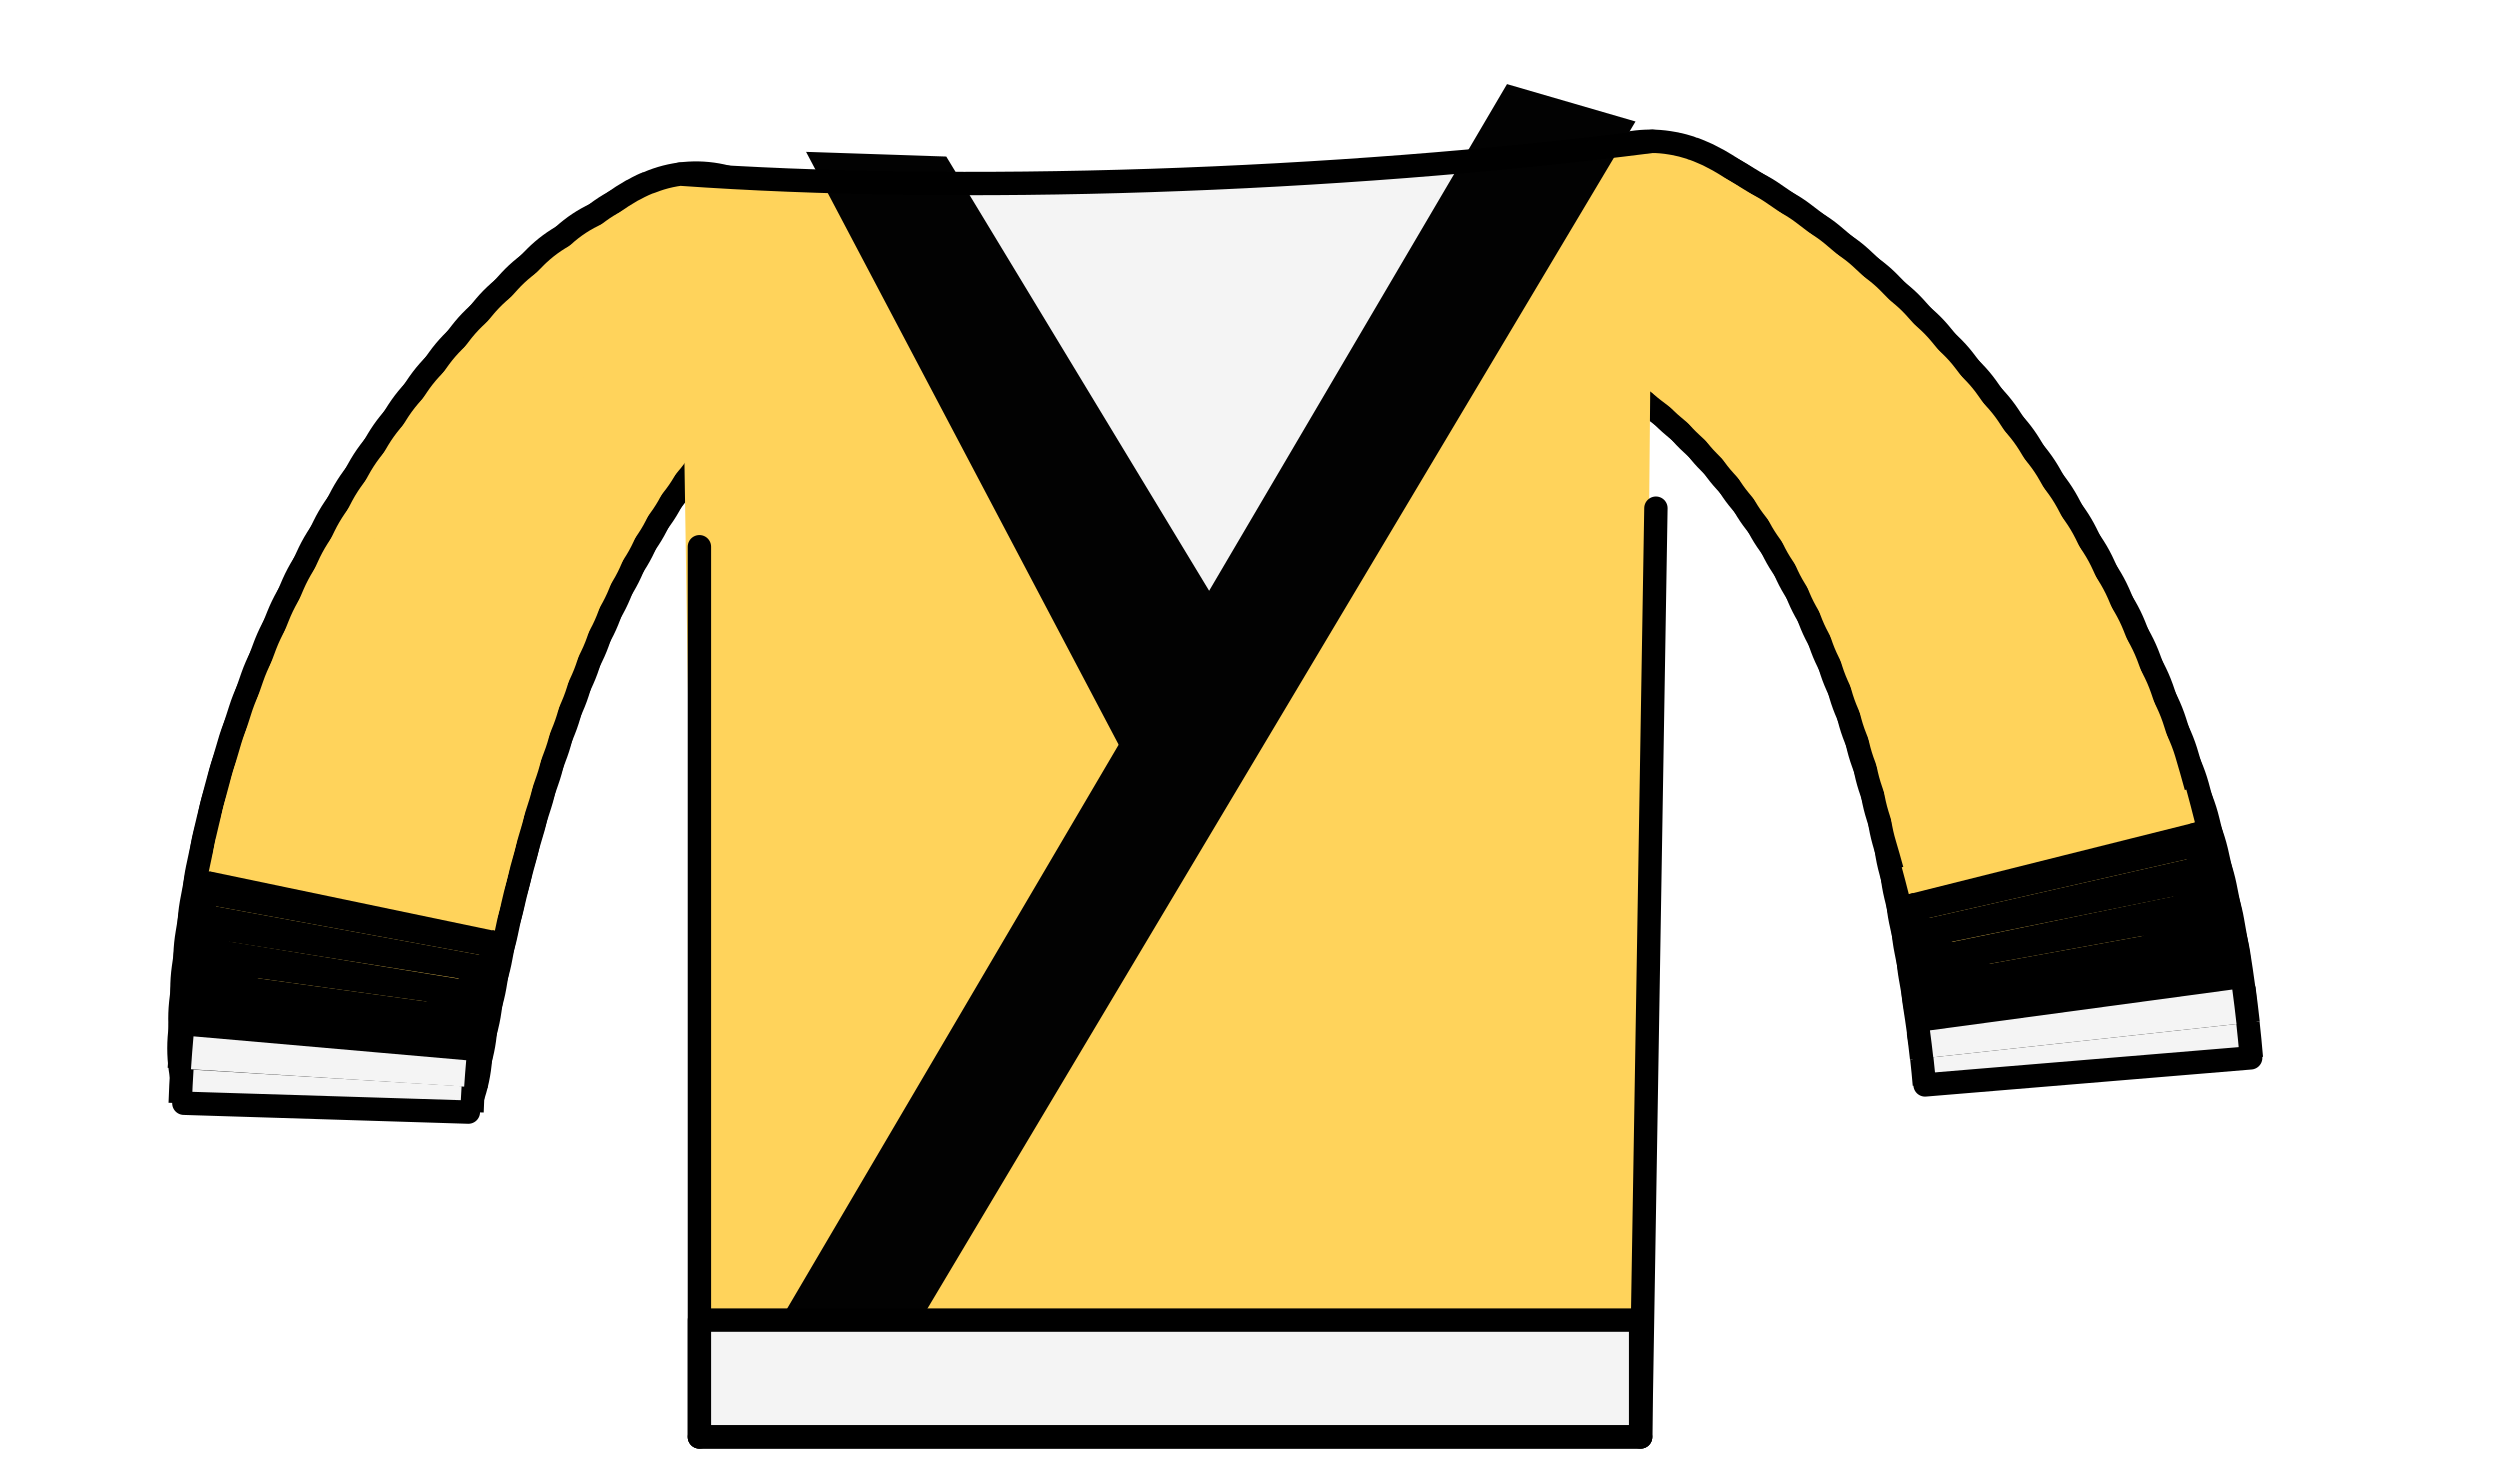
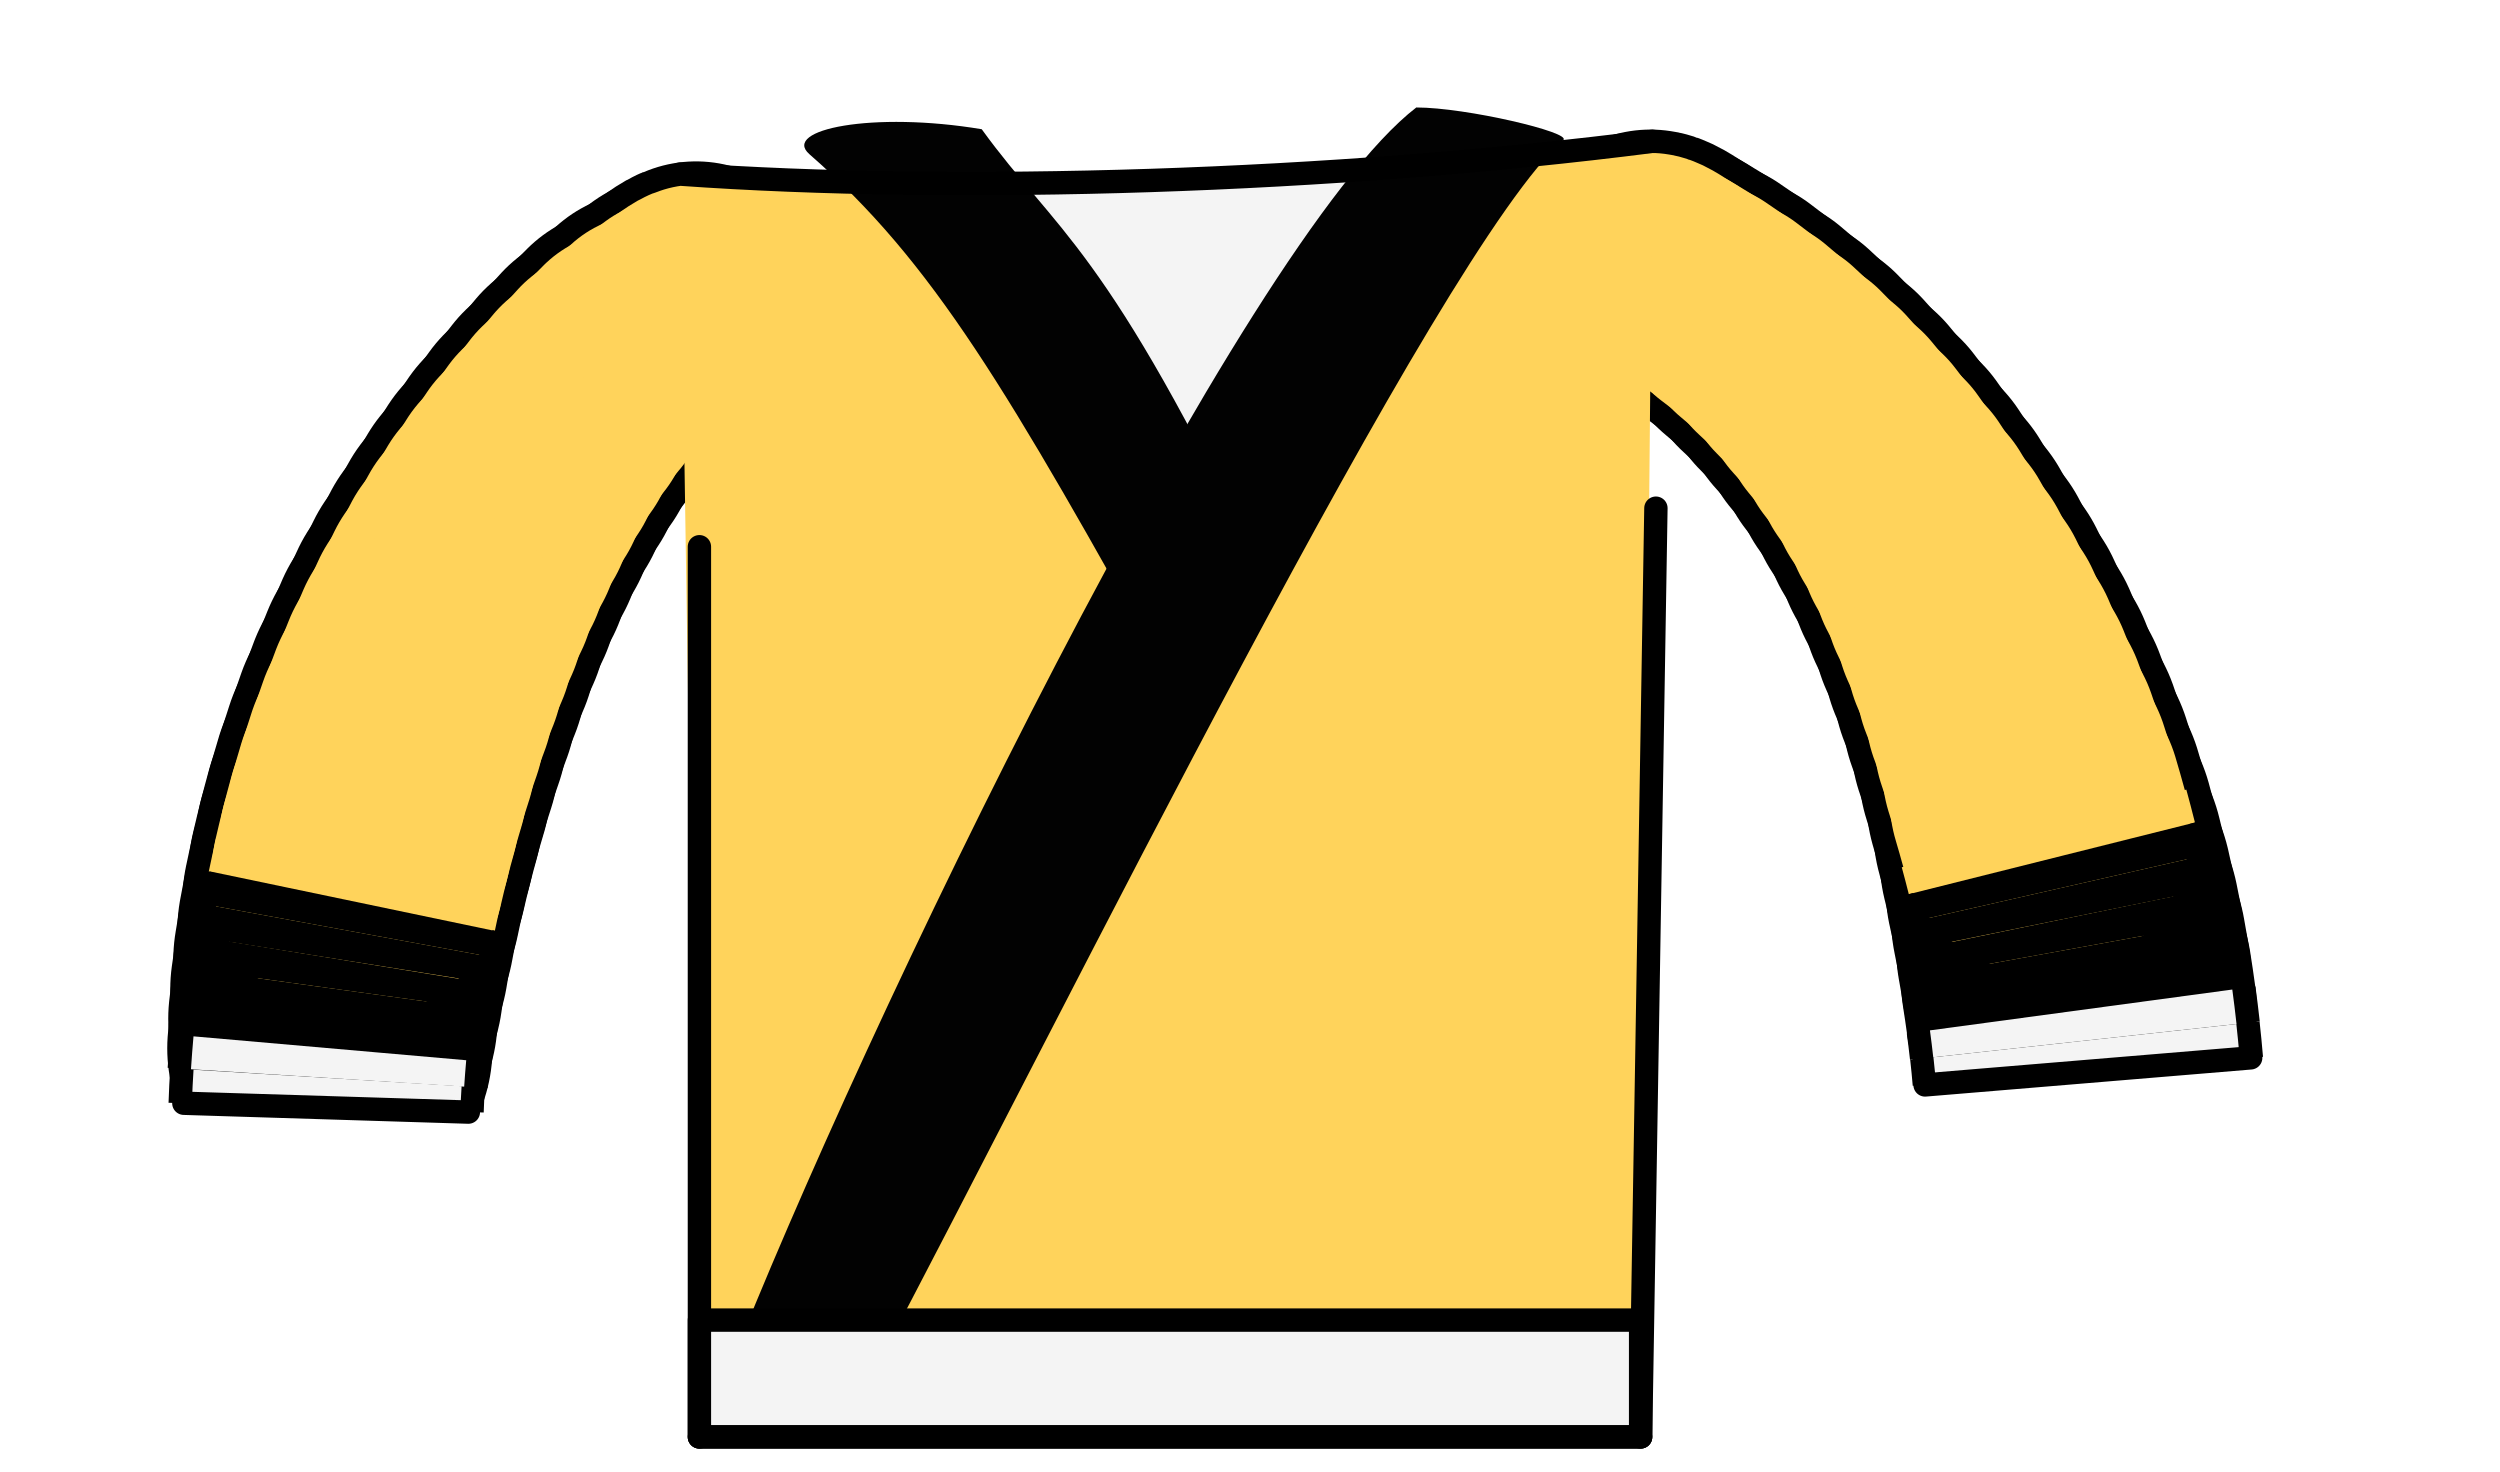
<svg xmlns="http://www.w3.org/2000/svg" viewBox="-3 49 107 63">
  <defs>
    <clipPath id="walker-sleeve-0">
      <polygon points="510.716 111.965 -488.8 80.852 -473.244 -418.906 526.272 -387.793" />
    </clipPath>
  </defs>
  <g clip-path="url(#walker-sleeve-0)">
    <path d="M26.791 61.593C26.584 61.62 26.08 62.028 25.741 62.273" fill="none" stroke="black" stroke-width="11.372" stroke-linecap="round" />
    <path d="M25.741 62.273C25.402 62.518 25.075 62.787 24.756 63.062" fill="none" stroke="black" stroke-width="11.477" stroke-linecap="round" />
    <path d="M24.756 63.062C24.437 63.336 24.128 63.625 23.826 63.919" fill="none" stroke="black" stroke-width="11.787" stroke-linecap="round" />
    <path d="M23.826 63.919C23.524 64.213 23.23 64.518 22.943 64.828" fill="none" stroke="black" stroke-width="12.07" stroke-linecap="round" />
    <path d="M22.943 64.828C22.655 65.137 22.375 65.455 22.101 65.777" fill="none" stroke="black" stroke-width="12.222" stroke-linecap="round" />
    <path d="M22.101 65.777C21.827 66.099 21.559 66.427 21.298 66.76" fill="none" stroke="black" stroke-width="12.378" stroke-linecap="round" />
    <path d="M21.298 66.76C21.036 67.093 20.78 67.431 20.53 67.773" fill="none" stroke="black" stroke-width="12.539" stroke-linecap="round" />
    <path d="M20.53 67.773C20.28 68.115 20.035 68.461 19.796 68.811" fill="none" stroke="black" stroke-width="12.707" stroke-linecap="round" />
    <path d="M19.796 68.811C19.557 69.161 19.323 69.515 19.095 69.873" fill="none" stroke="black" stroke-width="12.879" stroke-linecap="round" />
    <path d="M19.095 69.873C18.866 70.23 18.643 70.591 18.424 70.955" fill="none" stroke="black" stroke-width="13.055" stroke-linecap="round" />
    <path d="M18.424 70.955C18.206 71.319 17.992 71.686 17.784 72.056" fill="none" stroke="black" stroke-width="13.232" stroke-linecap="round" />
    <path d="M17.784 72.056C17.576 72.427 17.372 72.8 17.174 73.176" fill="none" stroke="black" stroke-width="13.407" stroke-linecap="round" />
    <path d="M17.174 73.176C16.975 73.551 16.782 73.93 16.593 74.311" fill="none" stroke="black" stroke-width="13.578" stroke-linecap="round" />
    <path d="M16.593 74.311C16.404 74.692 16.22 75.075 16.04 75.461" fill="none" stroke="black" stroke-width="13.743" stroke-linecap="round" />
    <path d="M16.04 75.461C15.861 75.846 15.686 76.234 15.516 76.624" fill="none" stroke="black" stroke-width="13.899" stroke-linecap="round" />
    <path d="M15.516 76.624C15.346 77.014 15.181 77.407 15.021 77.801" fill="none" stroke="black" stroke-width="14.043" stroke-linecap="round" />
    <path d="M15.021 77.801C14.86 78.195 14.704 78.591 14.553 78.989" fill="none" stroke="black" stroke-width="14.173" stroke-linecap="round" />
    <path d="M14.553 78.989C14.401 79.387 14.255 79.787 14.113 80.189" fill="none" stroke="black" stroke-width="14.287" stroke-linecap="round" />
    <path d="M14.113 80.189C13.971 80.59 13.834 80.993 13.701 81.398" fill="none" stroke="black" stroke-width="14.382" stroke-linecap="round" />
    <path d="M13.701 81.398C13.569 81.802 13.44 82.209 13.317 82.616" fill="none" stroke="black" stroke-width="14.456" stroke-linecap="round" />
    <path d="M13.317 82.616C13.194 83.024 13.075 83.433 12.961 83.843" fill="none" stroke="black" stroke-width="14.507" stroke-linecap="round" />
    <path d="M12.961 83.843C12.847 84.253 12.737 84.665 12.632 85.077" fill="none" stroke="black" stroke-width="14.533" stroke-linecap="round" />
    <path d="M12.632 85.077C12.528 85.49 12.427 85.904 12.332 86.318" fill="none" stroke="black" stroke-width="14.532" stroke-linecap="round" />
    <path d="M12.332 86.318C12.236 86.733 12.145 87.149 12.059 87.565" fill="none" stroke="black" stroke-width="14.504" stroke-linecap="round" />
    <path d="M12.059 87.565C11.972 87.982 11.891 88.399 11.814 88.818" fill="none" stroke="black" stroke-width="14.447" stroke-linecap="round" />
    <path d="M11.814 88.818C11.737 89.236 11.664 89.655 11.597 90.075" fill="none" stroke="black" stroke-width="14.36" stroke-linecap="round" />
    <path d="M11.597 90.075C11.529 90.494 11.466 90.915 11.408 91.335" fill="none" stroke="black" stroke-width="14.242" stroke-linecap="round" />
    <path d="M11.408 91.335C11.35 91.756 11.297 92.178 11.248 92.6" fill="none" stroke="black" stroke-width="14.095" stroke-linecap="round" />
    <path d="M11.248 92.6C11.2 93.021 11.156 93.444 11.118 93.867" fill="none" stroke="black" stroke-width="13.92" stroke-linecap="round" />
    <path d="M11.118 93.867C11.081 94.289 11.047 94.713 11.02 95.136" fill="none" stroke="black" stroke-width="13.717" stroke-linecap="butt" />
    <path d="M11.02 95.136C10.994 95.56 10.971 95.984 10.958 96.408" fill="none" stroke="black" stroke-width="13.495" stroke-linecap="butt" />
    <path d="M10.958 96.408C10.944 96.832 10.96 97.258 10.941 97.682" fill="none" stroke="black" stroke-width="9.184" stroke-linecap="butt" />
    <path d="M26.791 61.593C26.584 61.62 26.08 62.028 25.741 62.273" fill="none" stroke="#FFD35B" stroke-width="9.372" stroke-linecap="round" />
    <path d="M25.741 62.273C25.402 62.518 25.075 62.787 24.756 63.062" fill="none" stroke="#FFD35B" stroke-width="9.477" stroke-linecap="round" />
    <path d="M24.756 63.062C24.437 63.336 24.128 63.625 23.826 63.919" fill="none" stroke="#FFD35B" stroke-width="9.787" stroke-linecap="round" />
    <path d="M23.826 63.919C23.524 64.213 23.23 64.518 22.943 64.828" fill="none" stroke="#FFD35B" stroke-width="10.07" stroke-linecap="round" />
    <path d="M22.943 64.828C22.655 65.137 22.375 65.455 22.101 65.777" fill="none" stroke="#FFD35B" stroke-width="10.222" stroke-linecap="round" />
    <path d="M22.101 65.777C21.827 66.099 21.559 66.427 21.298 66.76" fill="none" stroke="#FFD35B" stroke-width="10.378" stroke-linecap="round" />
    <path d="M21.298 66.76C21.036 67.093 20.78 67.431 20.53 67.773" fill="none" stroke="#FFD35B" stroke-width="10.539" stroke-linecap="round" />
    <path d="M20.53 67.773C20.28 68.115 20.035 68.461 19.796 68.811" fill="none" stroke="#FFD35B" stroke-width="10.707" stroke-linecap="round" />
    <path d="M19.796 68.811C19.557 69.161 19.323 69.515 19.095 69.873" fill="none" stroke="#FFD35B" stroke-width="10.879" stroke-linecap="round" />
    <path d="M19.095 69.873C18.866 70.23 18.643 70.591 18.424 70.955" fill="none" stroke="#FFD35B" stroke-width="11.055" stroke-linecap="round" />
    <path d="M18.424 70.955C18.206 71.319 17.992 71.686 17.784 72.056" fill="none" stroke="#FFD35B" stroke-width="11.232" stroke-linecap="round" />
    <path d="M17.784 72.056C17.576 72.427 17.372 72.8 17.174 73.176" fill="none" stroke="#FFD35B" stroke-width="11.407" stroke-linecap="round" />
    <path d="M17.174 73.176C16.975 73.551 16.782 73.93 16.593 74.311" fill="none" stroke="#FFD35B" stroke-width="11.578" stroke-linecap="round" />
    <path d="M16.593 74.311C16.404 74.692 16.22 75.075 16.04 75.461" fill="none" stroke="#FFD35B" stroke-width="11.743" stroke-linecap="round" />
    <path d="M16.04 75.461C15.861 75.846 15.686 76.234 15.516 76.624" fill="none" stroke="#FFD35B" stroke-width="11.899" stroke-linecap="round" />
    <path d="M15.516 76.624C15.346 77.014 15.181 77.407 15.021 77.801" fill="none" stroke="#FFD35B" stroke-width="12.043" stroke-linecap="round" />
    <path d="M15.021 77.801C14.86 78.195 14.704 78.591 14.553 78.989" fill="none" stroke="#FFD35B" stroke-width="12.173" stroke-linecap="round" />
    <path d="M14.553 78.989C14.401 79.387 14.255 79.787 14.113 80.189" fill="none" stroke="#FFD35B" stroke-width="12.287" stroke-linecap="round" />
    <path d="M14.113 80.189C13.971 80.59 13.834 80.993 13.701 81.398" fill="none" stroke="#FFD35B" stroke-width="12.382" stroke-linecap="round" />
    <path d="M13.701 81.398C13.569 81.802 13.44 82.209 13.317 82.616" fill="none" stroke="#FFD35B" stroke-width="12.456" stroke-linecap="round" />
    <path d="M13.317 82.616C13.194 83.024 13.075 83.433 12.961 83.843" fill="none" stroke="#FFD35B" stroke-width="12.507" stroke-linecap="round" />
    <path d="M12.961 83.843C12.847 84.253 12.737 84.665 12.632 85.077" fill="none" stroke="#FFD35B" stroke-width="12.533" stroke-linecap="round" />
    <path d="M12.632 85.077C12.528 85.49 12.427 85.904 12.332 86.318" fill="none" stroke="#FFD35B" stroke-width="12.532" stroke-linecap="round" />
    <path d="M12.332 86.318C12.236 86.733 12.145 87.149 12.059 87.565" fill="none" stroke="#FFD35B" stroke-width="12.504" stroke-linecap="butt" />
    <path d="M12.059 87.565C11.972 87.982 11.891 88.399 11.814 88.818" fill="none" stroke="black" stroke-width="12.447" stroke-linecap="butt" />
    <path d="M11.814 88.818C11.737 89.236 11.664 89.655 11.597 90.075" fill="none" stroke="black" stroke-width="12.36" stroke-linecap="butt" />
    <path d="M11.597 90.075C11.529 90.494 11.466 90.915 11.408 91.335" fill="none" stroke="black" stroke-width="12.242" stroke-linecap="butt" />
    <path d="M11.408 91.335C11.35 91.756 11.297 92.178 11.248 92.6" fill="none" stroke="black" stroke-width="12.095" stroke-linecap="butt" />
    <path d="M11.248 92.6C11.2 93.021 11.156 93.444 11.118 93.867" fill="none" stroke="black" stroke-width="11.92" stroke-linecap="butt" />
    <path d="M11.118 93.867C11.081 94.289 11.047 94.713 11.02 95.136" fill="none" stroke="#F4F4F4" stroke-width="11.717" stroke-linecap="butt" />
    <path d="M11.02 95.136C10.994 95.56 10.971 95.984 10.958 96.408" fill="none" stroke="#F4F4F4" stroke-width="11.495" stroke-linecap="butt" />
    <path d="M10.958 96.408C10.944 96.832 10.96 97.258 10.941 97.682" fill="none" stroke="#E38047" stroke-width="7.184" stroke-linecap="butt" />
  </g>
  <path d="M17.046 96.598L4.869 96.219" fill="none" stroke="black" stroke-width="1" stroke-linecap="round" stroke-linejoin="round" />
  <defs>
    <clipPath id="walker-sleeve-1">
      <polygon points="584.642 53.429 -411.92 136.282 -453.346 -361.999 543.215 -444.852" />
    </clipPath>
  </defs>
  <g clip-path="url(#walker-sleeve-1)">
    <path d="M67.637 60.237C67.856 60.241 68.411 60.652 68.789 60.874" fill="none" stroke="black" stroke-width="11.383" stroke-linecap="round" />
    <path d="M68.789 60.874C69.167 61.097 69.539 61.33 69.905 61.573" fill="none" stroke="black" stroke-width="11.403" stroke-linecap="round" />
    <path d="M69.905 61.573C70.27 61.816 70.629 62.069 70.982 62.33" fill="none" stroke="black" stroke-width="11.468" stroke-linecap="round" />
    <path d="M70.982 62.33C71.334 62.591 71.68 62.862 72.019 63.141" fill="none" stroke="black" stroke-width="11.555" stroke-linecap="round" />
    <path d="M72.019 63.141C72.358 63.42 72.689 63.708 73.014 64.003" fill="none" stroke="black" stroke-width="11.648" stroke-linecap="round" />
    <path d="M73.014 64.003C73.339 64.298 73.657 64.601 73.969 64.911" fill="none" stroke="black" stroke-width="11.757" stroke-linecap="round" />
    <path d="M73.969 64.911C74.28 65.221 74.584 65.538 74.881 65.861" fill="none" stroke="black" stroke-width="11.879" stroke-linecap="round" />
    <path d="M74.881 65.861C75.178 66.184 75.469 66.515 75.752 66.85" fill="none" stroke="black" stroke-width="12.013" stroke-linecap="round" />
    <path d="M75.752 66.85C76.036 67.186 76.312 67.527 76.582 67.874" fill="none" stroke="black" stroke-width="12.157" stroke-linecap="round" />
    <path d="M76.582 67.874C76.853 68.22 77.116 68.573 77.373 68.929" fill="none" stroke="black" stroke-width="12.31" stroke-linecap="round" />
    <path d="M77.373 68.929C77.63 69.286 77.88 69.648 78.124 70.013" fill="none" stroke="black" stroke-width="12.47" stroke-linecap="round" />
    <path d="M78.124 70.013C78.368 70.379 78.606 70.749 78.838 71.123" fill="none" stroke="black" stroke-width="12.635" stroke-linecap="round" />
    <path d="M78.838 71.123C79.069 71.497 79.295 71.875 79.514 72.256" fill="none" stroke="black" stroke-width="12.806" stroke-linecap="round" />
    <path d="M79.514 72.256C79.734 72.637 79.948 73.022 80.155 73.41" fill="none" stroke="black" stroke-width="12.981" stroke-linecap="round" />
    <path d="M80.155 73.41C80.363 73.797 80.565 74.189 80.762 74.582" fill="none" stroke="black" stroke-width="13.158" stroke-linecap="round" />
    <path d="M80.762 74.582C80.958 74.976 81.149 75.373 81.335 75.772" fill="none" stroke="black" stroke-width="13.335" stroke-linecap="round" />
    <path d="M81.335 75.772C81.52 76.171 81.7 76.573 81.875 76.977" fill="none" stroke="black" stroke-width="13.513" stroke-linecap="round" />
    <path d="M81.875 76.977C82.05 77.381 82.22 77.788 82.385 78.196" fill="none" stroke="black" stroke-width="13.689" stroke-linecap="round" />
    <path d="M82.385 78.196C82.549 78.604 82.709 79.015 82.863 79.427" fill="none" stroke="black" stroke-width="13.862" stroke-linecap="round" />
    <path d="M82.863 79.427C83.018 79.84 83.167 80.254 83.312 80.671" fill="none" stroke="black" stroke-width="14.03" stroke-linecap="round" />
    <path d="M83.312 80.671C83.457 81.087 83.596 81.504 83.731 81.924" fill="none" stroke="black" stroke-width="14.192" stroke-linecap="round" />
    <path d="M83.731 81.924C83.866 82.343 83.997 82.764 84.122 83.186" fill="none" stroke="black" stroke-width="14.346" stroke-linecap="round" />
    <path d="M84.122 83.186C84.248 83.609 84.369 84.033 84.485 84.458" fill="none" stroke="black" stroke-width="14.491" stroke-linecap="round" />
    <path d="M84.485 84.458C84.601 84.883 84.713 85.309 84.82 85.737" fill="none" stroke="black" stroke-width="14.625" stroke-linecap="round" />
    <path d="M84.82 85.737C84.927 86.164 85.029 86.593 85.127 87.023" fill="none" stroke="black" stroke-width="14.745" stroke-linecap="round" />
    <path d="M85.127 87.023C85.225 87.453 85.318 87.883 85.406 88.315" fill="none" stroke="black" stroke-width="14.849" stroke-linecap="round" />
    <path d="M85.406 88.315C85.495 88.747 85.578 89.18 85.657 89.614" fill="none" stroke="black" stroke-width="14.935" stroke-linecap="round" />
    <path d="M85.657 89.614C85.736 90.047 85.81 90.482 85.879 90.918" fill="none" stroke="black" stroke-width="15" stroke-linecap="round" />
    <path d="M85.879 90.918C85.948 91.353 86.013 91.789 86.072 92.226" fill="none" stroke="black" stroke-width="15.042" stroke-linecap="round" />
    <path d="M86.072 92.226C86.131 92.663 86.185 93.101 86.233 93.539" fill="none" stroke="black" stroke-width="15.058" stroke-linecap="butt" />
    <path d="M86.233 93.539C86.281 93.977 86.325 94.416 86.361 94.855" fill="none" stroke="black" stroke-width="15.043" stroke-linecap="butt" />
    <path d="M86.361 94.855C86.398 95.294 86.421 95.735 86.452 96.175" fill="none" stroke="black" stroke-width="10.985" stroke-linecap="butt" />
    <path d="M67.637 60.237C67.856 60.241 68.411 60.652 68.789 60.874" fill="none" stroke="#FFD35B" stroke-width="9.383" stroke-linecap="round" />
    <path d="M68.789 60.874C69.167 61.097 69.539 61.33 69.905 61.573" fill="none" stroke="#FFD35B" stroke-width="9.403" stroke-linecap="round" />
    <path d="M69.905 61.573C70.27 61.816 70.629 62.069 70.982 62.33" fill="none" stroke="#FFD35B" stroke-width="9.468" stroke-linecap="round" />
    <path d="M70.982 62.33C71.334 62.591 71.68 62.862 72.019 63.141" fill="none" stroke="#FFD35B" stroke-width="9.555" stroke-linecap="round" />
    <path d="M72.019 63.141C72.358 63.42 72.689 63.708 73.014 64.003" fill="none" stroke="#FFD35B" stroke-width="9.648" stroke-linecap="round" />
    <path d="M73.014 64.003C73.339 64.298 73.657 64.601 73.969 64.911" fill="none" stroke="#FFD35B" stroke-width="9.757" stroke-linecap="round" />
    <path d="M73.969 64.911C74.28 65.221 74.584 65.538 74.881 65.861" fill="none" stroke="#FFD35B" stroke-width="9.879" stroke-linecap="round" />
    <path d="M74.881 65.861C75.178 66.184 75.469 66.515 75.752 66.85" fill="none" stroke="#FFD35B" stroke-width="10.013" stroke-linecap="round" />
    <path d="M75.752 66.85C76.036 67.186 76.312 67.527 76.582 67.874" fill="none" stroke="#FFD35B" stroke-width="10.157" stroke-linecap="round" />
    <path d="M76.582 67.874C76.853 68.22 77.116 68.573 77.373 68.929" fill="none" stroke="#FFD35B" stroke-width="10.31" stroke-linecap="round" />
    <path d="M77.373 68.929C77.63 69.286 77.88 69.648 78.124 70.013" fill="none" stroke="#FFD35B" stroke-width="10.47" stroke-linecap="round" />
    <path d="M78.124 70.013C78.368 70.379 78.606 70.749 78.838 71.123" fill="none" stroke="#FFD35B" stroke-width="10.635" stroke-linecap="round" />
    <path d="M78.838 71.123C79.069 71.497 79.295 71.875 79.514 72.256" fill="none" stroke="#FFD35B" stroke-width="10.806" stroke-linecap="round" />
    <path d="M79.514 72.256C79.734 72.637 79.948 73.022 80.155 73.41" fill="none" stroke="#FFD35B" stroke-width="10.981" stroke-linecap="round" />
    <path d="M80.155 73.41C80.363 73.797 80.565 74.189 80.762 74.582" fill="none" stroke="#FFD35B" stroke-width="11.158" stroke-linecap="round" />
    <path d="M80.762 74.582C80.958 74.976 81.149 75.373 81.335 75.772" fill="none" stroke="#FFD35B" stroke-width="11.335" stroke-linecap="round" />
    <path d="M81.335 75.772C81.52 76.171 81.7 76.573 81.875 76.977" fill="none" stroke="#FFD35B" stroke-width="11.513" stroke-linecap="round" />
    <path d="M81.875 76.977C82.05 77.381 82.22 77.788 82.385 78.196" fill="none" stroke="#FFD35B" stroke-width="11.689" stroke-linecap="round" />
    <path d="M82.385 78.196C82.549 78.604 82.709 79.015 82.863 79.427" fill="none" stroke="#FFD35B" stroke-width="11.862" stroke-linecap="round" />
    <path d="M82.863 79.427C83.018 79.84 83.167 80.254 83.312 80.671" fill="none" stroke="#FFD35B" stroke-width="12.03" stroke-linecap="round" />
    <path d="M83.312 80.671C83.457 81.087 83.596 81.504 83.731 81.924" fill="none" stroke="#FFD35B" stroke-width="12.192" stroke-linecap="round" />
    <path d="M83.731 81.924C83.866 82.343 83.997 82.764 84.122 83.186" fill="none" stroke="#FFD35B" stroke-width="12.346" stroke-linecap="round" />
    <path d="M84.122 83.186C84.248 83.609 84.369 84.033 84.485 84.458" fill="none" stroke="#FFD35B" stroke-width="12.491" stroke-linecap="round" />
    <path d="M84.485 84.458C84.601 84.883 84.713 85.309 84.82 85.737" fill="none" stroke="#FFD35B" stroke-width="12.625" stroke-linecap="butt" />
    <path d="M84.82 85.737C84.927 86.164 85.029 86.593 85.127 87.023" fill="none" stroke="black" stroke-width="12.745" stroke-linecap="butt" />
    <path d="M85.127 87.023C85.225 87.453 85.318 87.883 85.406 88.315" fill="none" stroke="black" stroke-width="12.849" stroke-linecap="butt" />
    <path d="M85.406 88.315C85.495 88.747 85.578 89.18 85.657 89.614" fill="none" stroke="black" stroke-width="12.935" stroke-linecap="butt" />
    <path d="M85.657 89.614C85.736 90.047 85.81 90.482 85.879 90.918" fill="none" stroke="black" stroke-width="13" stroke-linecap="butt" />
    <path d="M85.879 90.918C85.948 91.353 86.013 91.789 86.072 92.226" fill="none" stroke="black" stroke-width="13.042" stroke-linecap="butt" />
    <path d="M86.072 92.226C86.131 92.663 86.185 93.101 86.233 93.539" fill="none" stroke="#F4F4F4" stroke-width="13.058" stroke-linecap="butt" />
    <path d="M86.233 93.539C86.281 93.977 86.325 94.416 86.361 94.855" fill="none" stroke="#F4F4F4" stroke-width="13.043" stroke-linecap="butt" />
    <path d="M86.361 94.855C86.398 95.294 86.421 95.735 86.452 96.175" fill="none" stroke="#E38047" stroke-width="8.985" stroke-linecap="butt" />
  </g>
  <path d="M93.329 94.276L79.393 95.435" fill="none" stroke="black" stroke-width="1" stroke-linecap="round" stroke-linejoin="round" />
  <path d="M 26.105 56.452 C 38 57.3 54 56.8 67.727 55.047 L 67.218 110.5 L 26.935 110.5 Z" fill="#FFD35B" />
  <path d="M 26.935 72.4 L 26.935 110.5 M 67.873 70.75 L 67.218 110.5" fill="none" stroke="black" stroke-width="1" stroke-linecap="round" stroke-linejoin="round" />
-   <path d="M 33 56.95 C 42 57.3 54 56.8 63 56 L 49.5 79 L 45.5 79 Z" fill="#F4F4F4" stroke="none" stroke-width="1" stroke-linejoin="round" />
-   <path d="M 61.5 52.6 L 67 54.2 L 36.4 105.5 L 30.4 105.5 Z" fill="#020202" stroke="none" stroke-width="1" stroke-linejoin="round" />
-   <path d="M 31.5 55.5 L 37.5 55.7 L 51 78 L 46 83 Z" fill="#020202" stroke="none" stroke-width="1" stroke-linejoin="round" />
+   <path d="M 37.802 56.95 C 44 57.2 52 56.8 59.1 56.4 L 51.285 69.125 L 46.929 69.602 Z" fill="#F4F4F4" stroke="none" stroke-width="1" stroke-linejoin="round" />
+   <path d="M 51.069 73.624 C 44.353 59.496 42.218 58.95 39.018 54.531 C 34.361 53.752 30.436 54.543 31.643 55.6 C 36.946 60.244 40.097 65.623 47.111 78.261 L 51.069 73.624 Z" fill="#020202" stroke="none" stroke-width="1" stroke-linejoin="round" />
+   <path d="M 28.155 107.725 C 33.805 93.283 50.151 59.356 57.617 53.6 C 59.748 53.599 64.279 54.669 63.91 54.992 C 58.609 59.637 42.512 92.399 34.388 107.725 L 28.155 107.725 Z" fill="#020202" stroke="none" stroke-width="1" stroke-linejoin="round" />
  <path d="M 26.935 105.5 L 67.218 105.5 L 67.218 110.5 L 26.935 110.5 Z" fill="#F4F4F4" stroke="black" stroke-width="1" stroke-linejoin="round" />
  <path d="M 26.105 56.452 C 38 57.3 54 56.8 67.727 55.047" fill="none" stroke="black" stroke-width="1" stroke-linecap="round" stroke-linejoin="round" />
  <path d="M 26.935 110.5 L 67.218 110.5" fill="none" stroke="black" stroke-width="1" stroke-linecap="round" stroke-linejoin="round" />
</svg>
